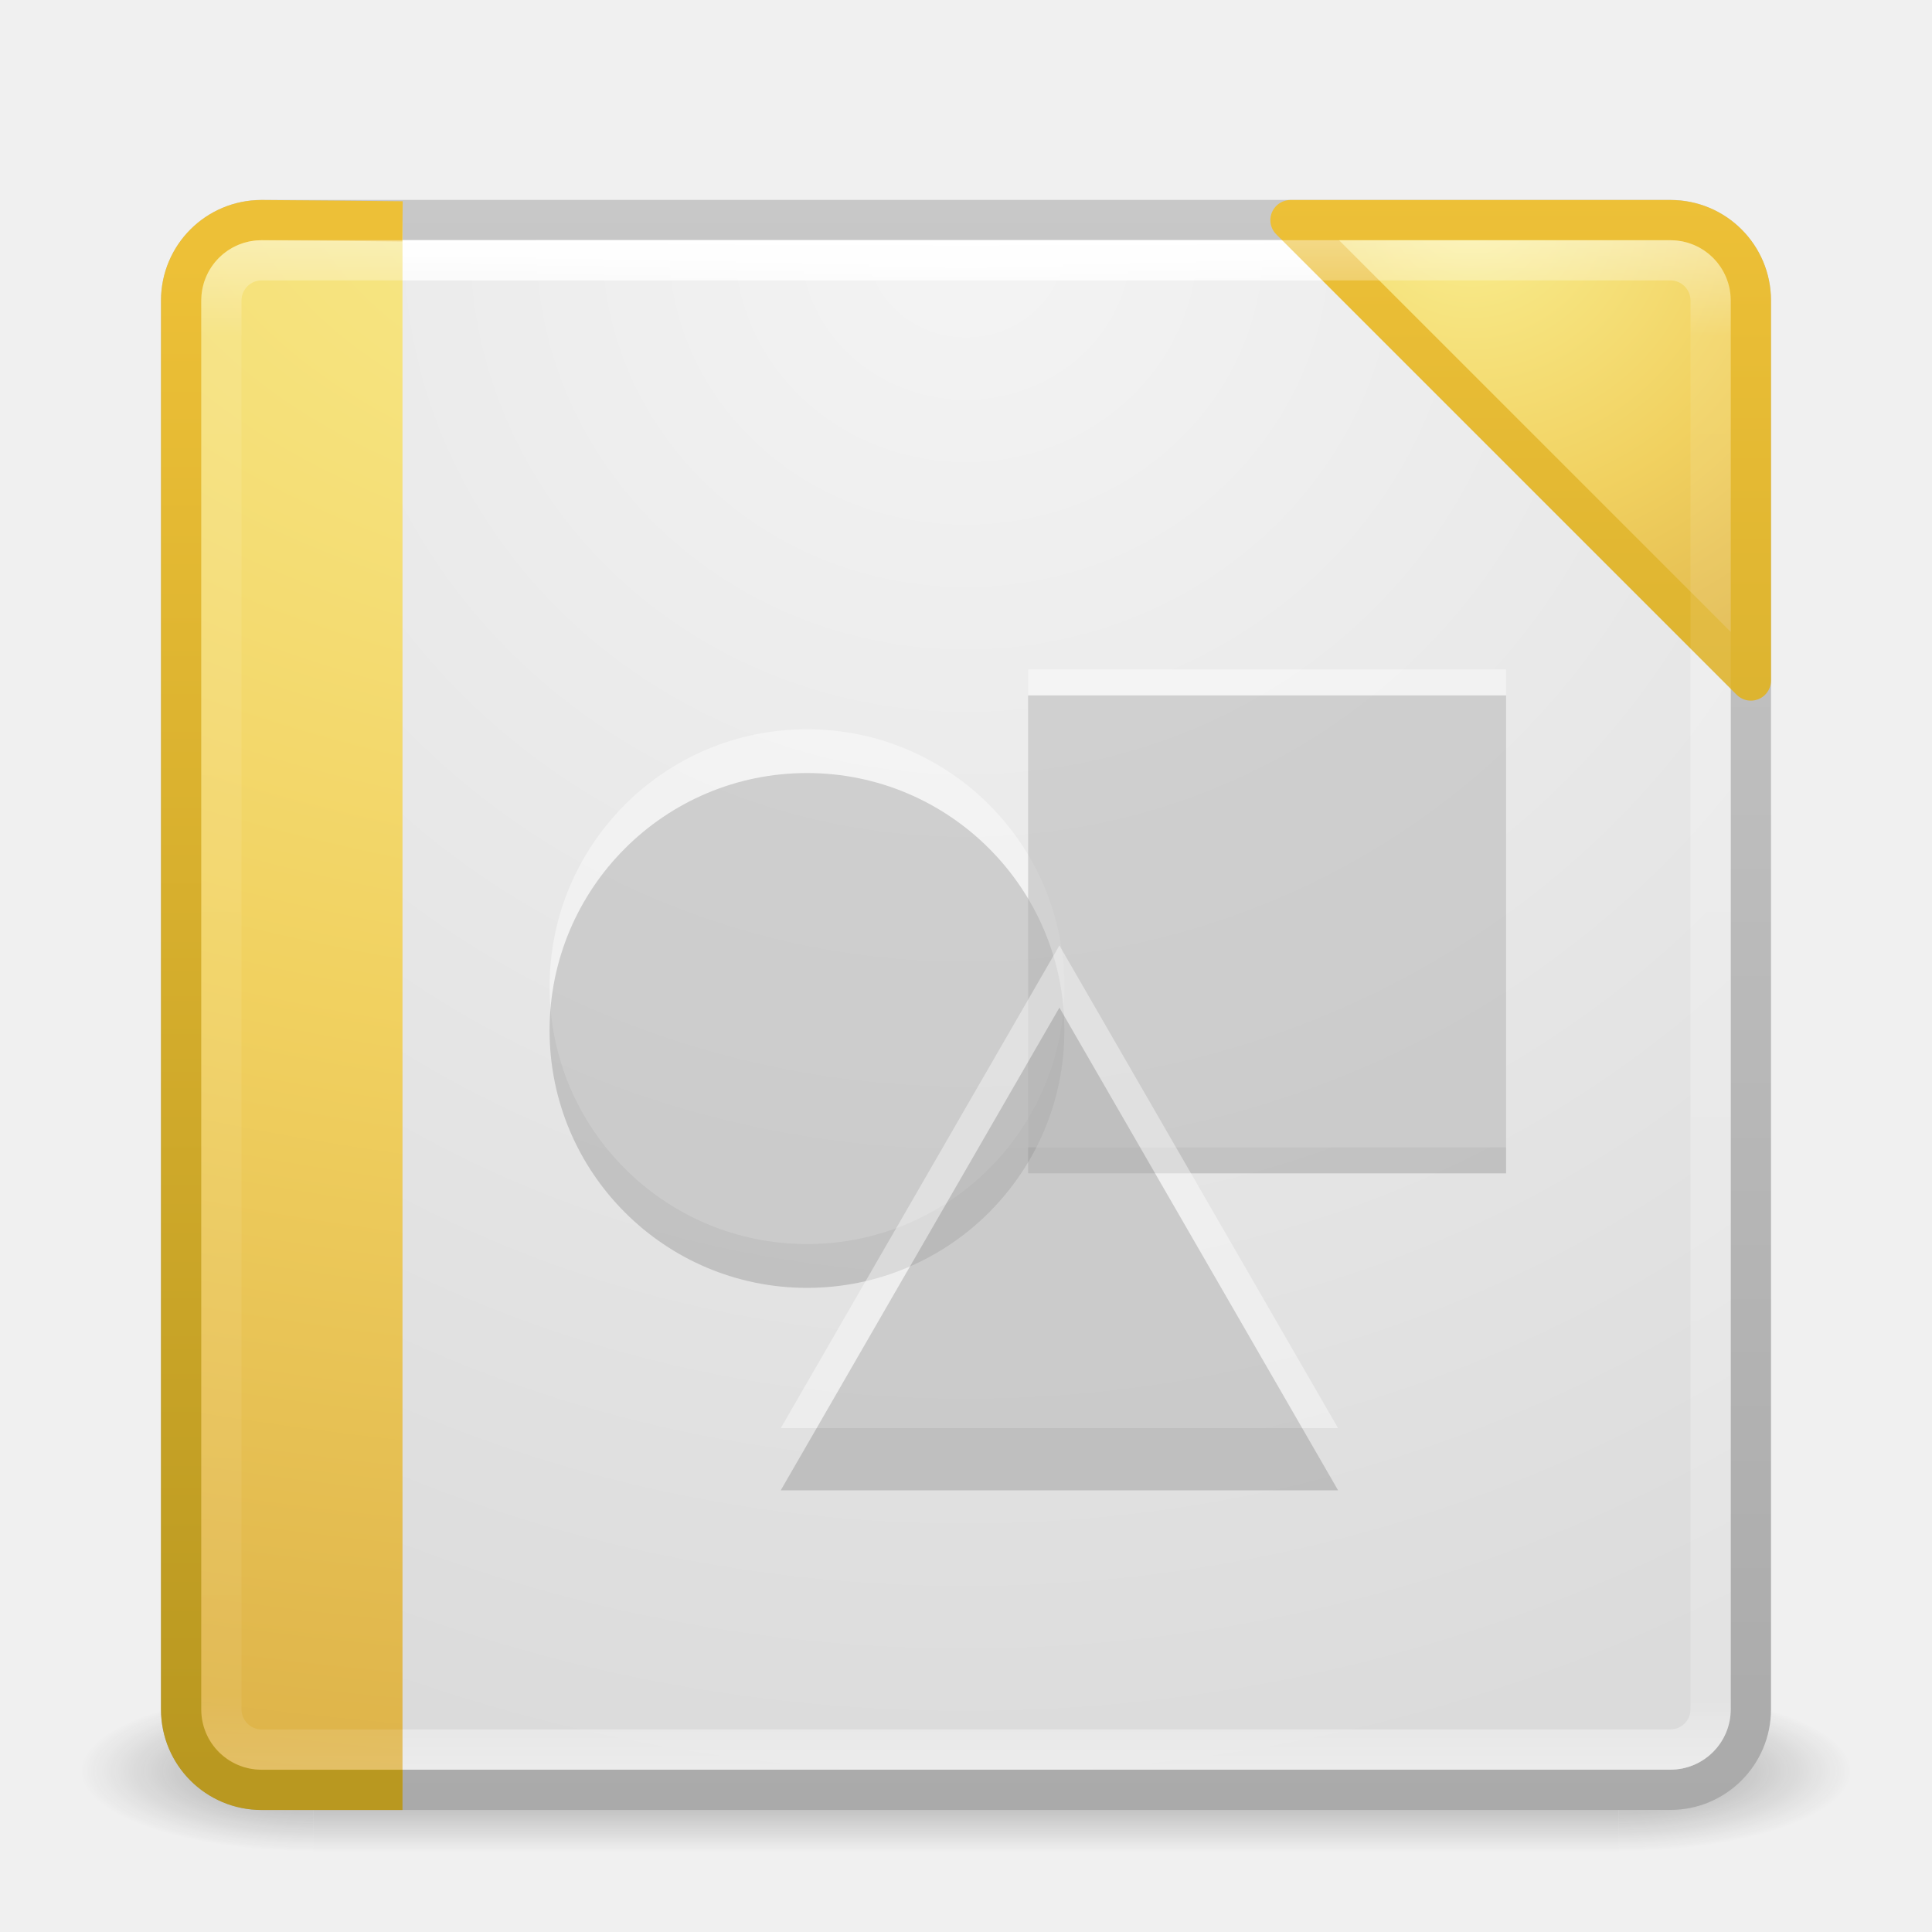
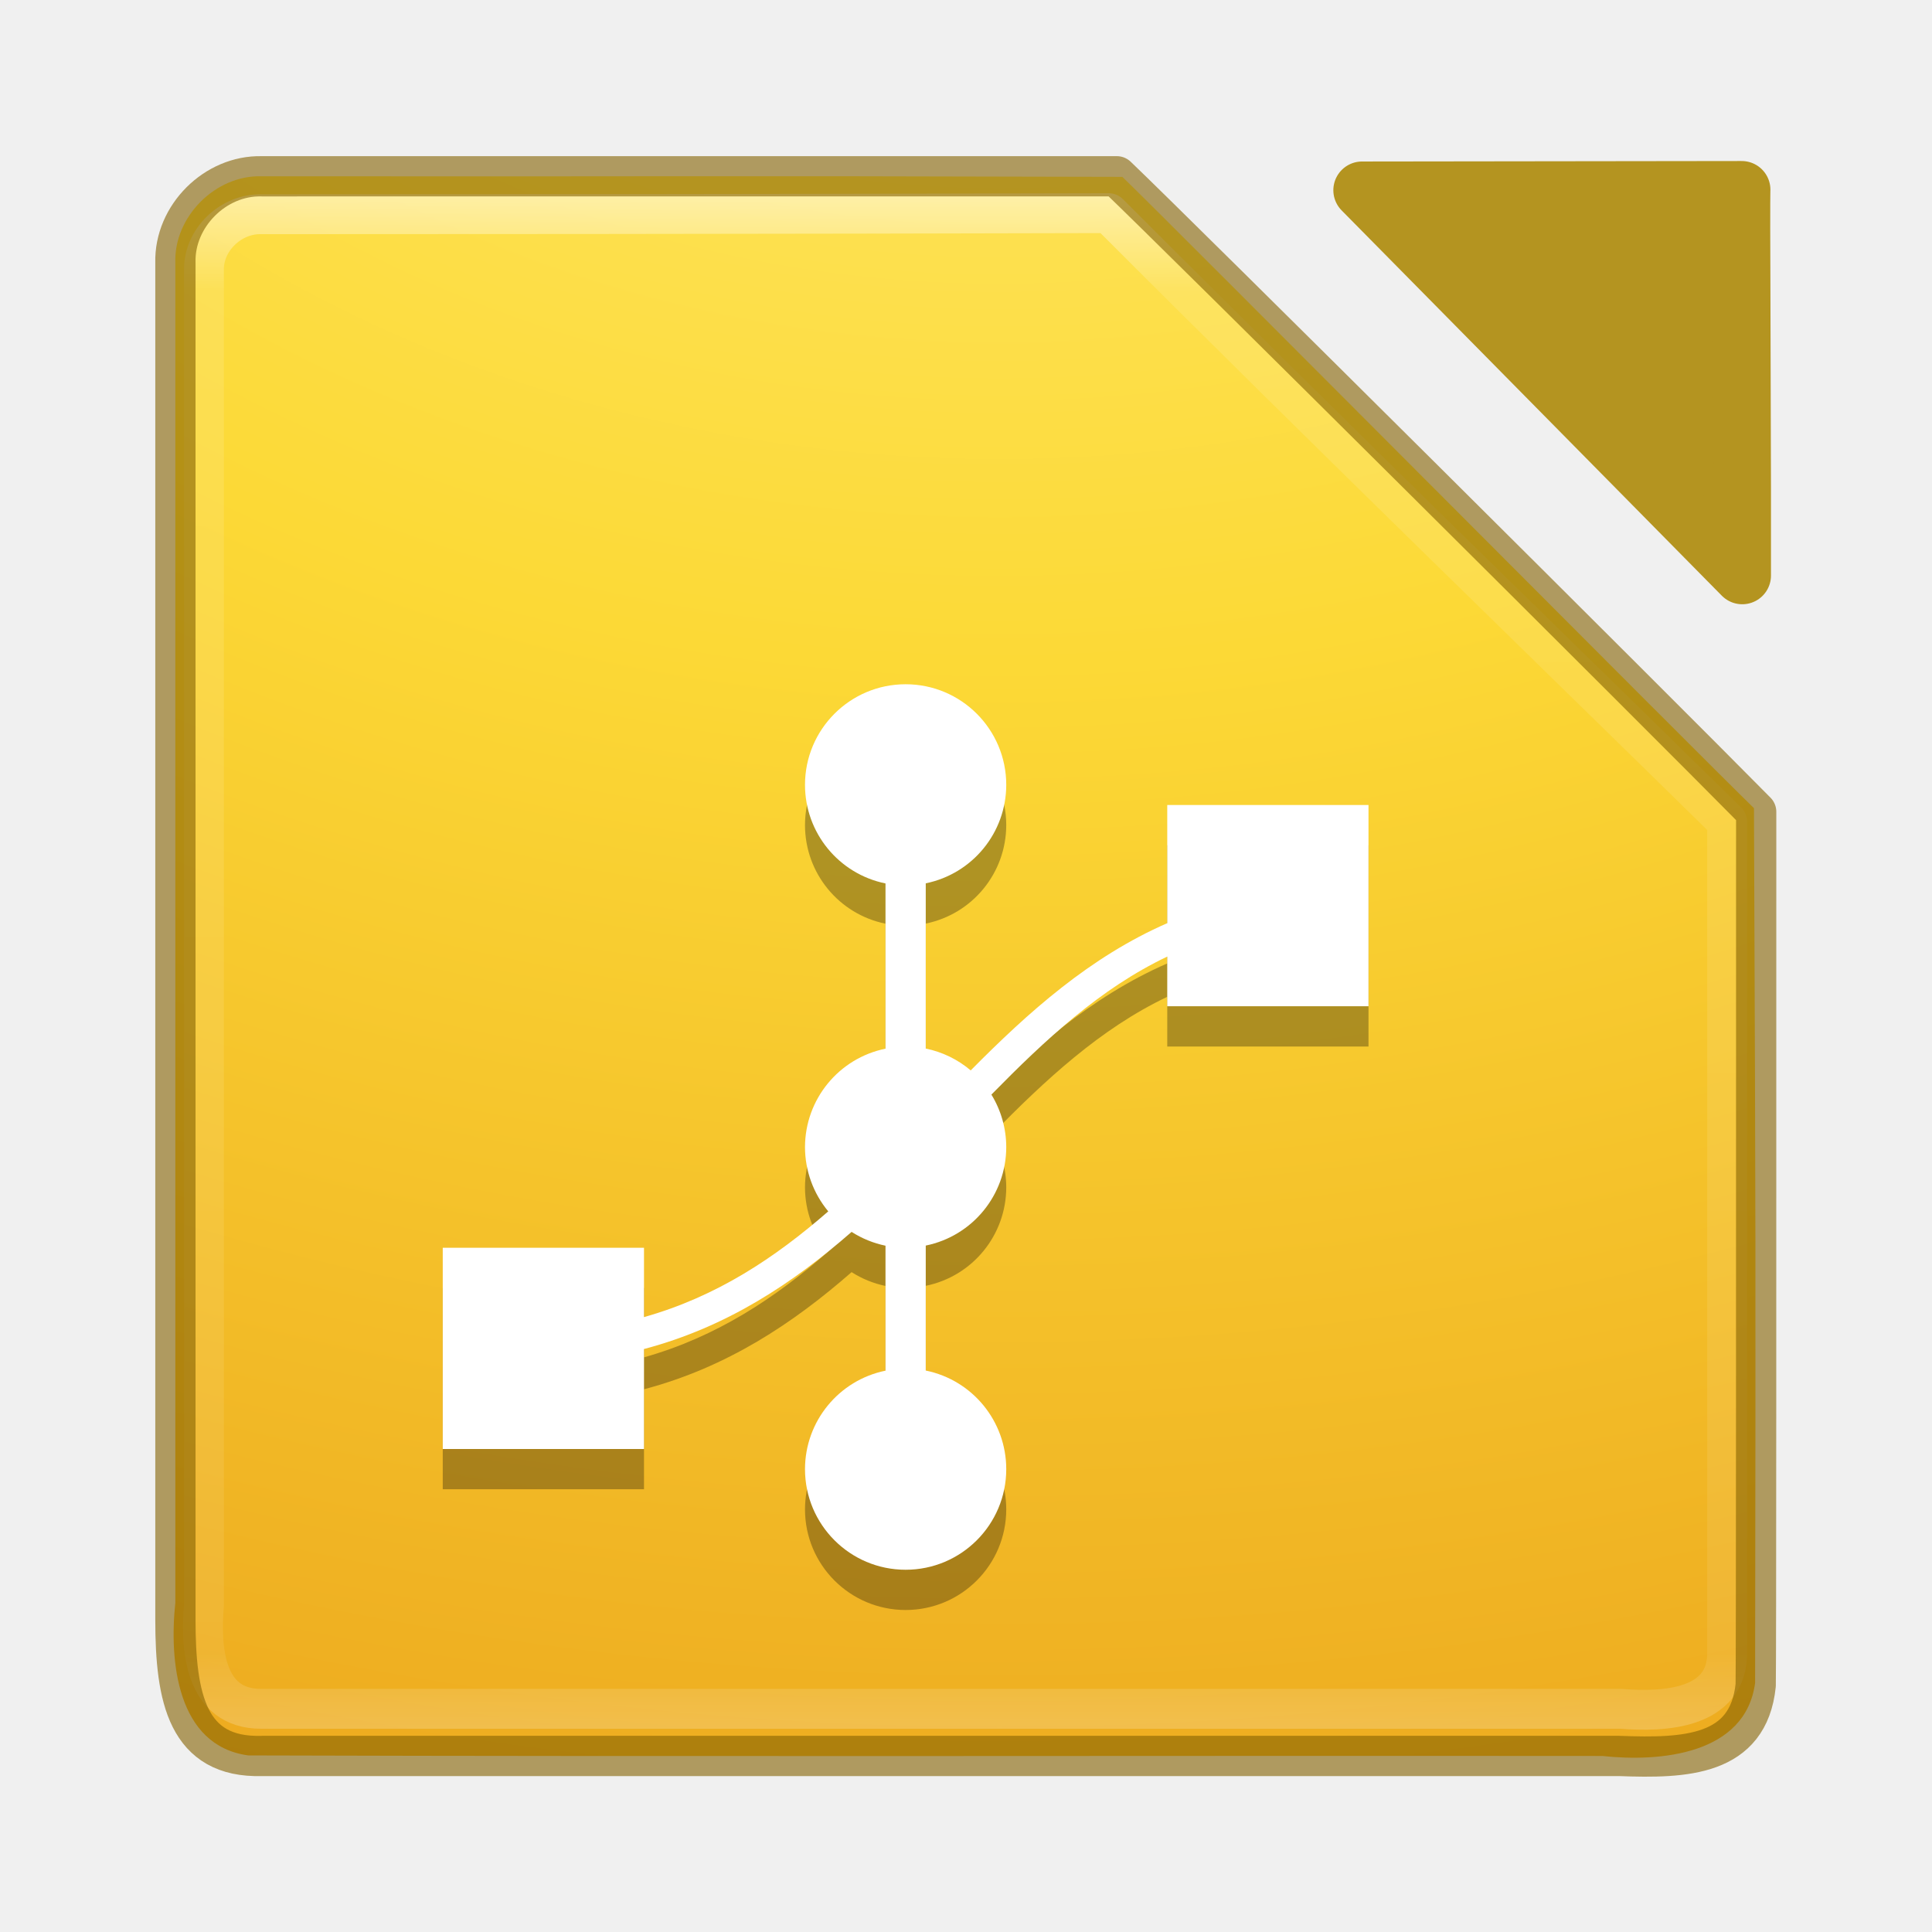
- <svg xmlns="http://www.w3.org/2000/svg" xmlns:xlink="http://www.w3.org/1999/xlink" width="48px" height="48px" id="svg4369" version="1.1">
-   <defs id="defs4371">
-     <linearGradient y2="43" x2="24" y1="5" x1="24" gradientTransform="translate(2.4e-6,0.9674485)" gradientUnits="userSpaceOnUse" id="linearGradient3497" xlink:href="#linearGradient3924-4" />
-     <linearGradient id="linearGradient3924-4">
-       <stop id="stop3926-8" style="stop-color:#ffffff;stop-opacity:1" offset="0" />
-       <stop id="stop3928-6" style="stop-color:#ffffff;stop-opacity:0.235" offset="0.063" />
-       <stop id="stop3930-4" style="stop-color:#ffffff;stop-opacity:0.157" offset="0.951" />
-       <stop id="stop3932-4" style="stop-color:#ffffff;stop-opacity:0.392" offset="1" />
+ <svg xmlns="http://www.w3.org/2000/svg" xmlns:xlink="http://www.w3.org/1999/xlink" version="1.1" width="48" height="48" id="svg4296">
+   <defs id="defs4298">
+     <linearGradient id="linearGradient3924-1">
+       <stop id="stop3926-3" style="stop-color:#ffffff;stop-opacity:1" offset="0" />
+       <stop id="stop3928-91" style="stop-color:#ffffff;stop-opacity:0.235" offset="0.063" />
+       <stop id="stop3930-6" style="stop-color:#ffffff;stop-opacity:0.157" offset="0.951" />
+       <stop id="stop3932-6" style="stop-color:#ffffff;stop-opacity:0.392" offset="1" />
    </linearGradient>
-     <radialGradient xlink:href="#linearGradient5344-867-2" id="radialGradient3351-4" gradientUnits="userSpaceOnUse" gradientTransform="matrix(-1.6167311e-7,4.352189,-8.092211,-1.30641e-7,102.5594,-28.43509)" cx="7.806" cy="9.957" fx="7.276" fy="9.957" r="12.672" />
-     <linearGradient id="linearGradient5344-867-2">
-       <stop offset="0" style="stop-color:#f9ee90;stop-opacity:1;" id="stop5559-5" />
-       <stop offset="0.397" style="stop-color:#f1d160;stop-opacity:1;" id="stop5561-3" />
-       <stop offset="1" style="stop-color:#ce9a36;stop-opacity:1;" id="stop5563-5" />
+     <radialGradient cx="4.993" cy="43.5" r="2.5" fx="4.993" fy="43.5" id="radialGradient3038-6" xlink:href="#linearGradient3688-166-749-4" gradientUnits="userSpaceOnUse" gradientTransform="matrix(2.003784,0,0,1.4,27.98813,-17.4)" />
+     <linearGradient id="linearGradient3688-166-749-4">
+       <stop id="stop2883-1" style="stop-color:#181818;stop-opacity:1" offset="0" />
+       <stop id="stop2885-5" style="stop-color:#181818;stop-opacity:0" offset="1" />
    </linearGradient>
-     <linearGradient xlink:href="#linearGradient4288" id="linearGradient3353-8" gradientUnits="userSpaceOnUse" gradientTransform="matrix(1,0,0,0.6592363,-2.00485,11.16688)" x1="10.72" y1="49.805" x2="10.72" y2="-7.172" />
-     <linearGradient id="linearGradient4288">
-       <stop id="stop4290" style="stop-color:#b99820;stop-opacity:1;" offset="0" />
-       <stop id="stop4292" style="stop-color:#edc037;stop-opacity:1;" offset="1" />
+     <radialGradient cx="4.993" cy="43.5" r="2.5" fx="4.993" fy="43.5" id="radialGradient3040-2" xlink:href="#linearGradient3688-464-309-9" gradientUnits="userSpaceOnUse" gradientTransform="matrix(2.003784,0,0,1.4,-20.01187,-104.4)" />
+     <linearGradient id="linearGradient3688-464-309-9">
+       <stop id="stop2889-2" style="stop-color:#181818;stop-opacity:1" offset="0" />
+       <stop id="stop2891-2" style="stop-color:#181818;stop-opacity:0" offset="1" />
    </linearGradient>
-     <linearGradient id="linearGradient3104-5-6">
-       <stop offset="0" style="stop-color:#aaaaaa;stop-opacity:1" id="stop3106-9-1" />
-       <stop offset="1" style="stop-color:#c8c8c8;stop-opacity:1" id="stop3108-9" />
+     <linearGradient id="linearGradient3702-501-757-0">
+       <stop id="stop2895-2" style="stop-color:#181818;stop-opacity:0" offset="0" />
+       <stop id="stop2897-9" style="stop-color:#181818;stop-opacity:1" offset="0.5" />
+       <stop id="stop2899-8" style="stop-color:#181818;stop-opacity:0" offset="1" />
    </linearGradient>
-     <linearGradient x1="24" y1="5" x2="24" y2="43" id="linearGradient3084" xlink:href="#linearGradient3924" gradientUnits="userSpaceOnUse" gradientTransform="translate(2.4e-6,0.9674487)" />
-     <linearGradient id="linearGradient3924">
-       <stop id="stop3926" style="stop-color:#ffffff;stop-opacity:1" offset="0" />
-       <stop id="stop3928" style="stop-color:#ffffff;stop-opacity:0.235" offset="0.063" />
-       <stop id="stop3930" style="stop-color:#ffffff;stop-opacity:0.157" offset="0.951" />
-       <stop id="stop3932" style="stop-color:#ffffff;stop-opacity:0.392" offset="1" />
+     <radialGradient xlink:href="#linearGradient2867-449-88-871-390-598-476-591-434-148-57-177-8-3-3" id="radialGradient3046" gradientUnits="userSpaceOnUse" gradientTransform="matrix(0,9.198063,-11.29676,0,137.3083,-79.53505)" cx="7.118" cy="9.957" fx="7.118" fy="9.957" r="12.672" />
+     <linearGradient xlink:href="#linearGradient3924-1" id="linearGradient3491" gradientUnits="userSpaceOnUse" gradientTransform="matrix(1.022835,0,0,1.003577,-0.5594635,-0.1968565)" x1="24" y1="5" x2="24" y2="43" />
+     <mask id="mask32">
+       <g id="g2190" style="filter:url(#alpha)">
+         <use xlink:href="#surface65" id="use2192" x="0" y="0" width="166.399" height="204.8" />
+       </g>
+     </mask>
+     <filter id="alpha" filterUnits="objectBoundingBox" x="0" y="0" width="1" height="1">
+       <feColorMatrix type="matrix" in="SourceGraphic" values="0 0 0 0 1 0 0 0 0 1 0 0 0 0 1 0 0 0 1 0" id="feColorMatrix339" />
+     </filter>
+     <mask id="mask39">
+       <g id="g4274" style="filter:url(#alpha)">
+         <use xlink:href="#surface80" id="use4276" x="0" y="0" width="166.399" height="204.8" />
+       </g>
+     </mask>
+     <mask id="mask40">
+       <g id="g4312" style="filter:url(#alpha)">
+         <use xlink:href="#surface83" id="use4314" x="0" y="0" width="166.399" height="204.8" />
+       </g>
+     </mask>
+     <mask id="mask41">
+       <g id="g4350" style="filter:url(#alpha)">
+         <use xlink:href="#surface86" id="use4352" x="0" y="0" width="166.399" height="204.8" />
+       </g>
+     </mask>
+     <mask id="mask45">
+       <g id="g4862" style="filter:url(#alpha)">
+         <use xlink:href="#surface94" id="use4864" x="0" y="0" width="166.399" height="204.8" />
+       </g>
+     </mask>
+     <mask id="mask46">
+       <g id="g4900" style="filter:url(#alpha)">
+         <use xlink:href="#surface97" id="use4902" x="0" y="0" width="166.399" height="204.8" />
+       </g>
+     </mask>
+     <mask id="mask48">
+       <g id="g5322" style="filter:url(#alpha)">
+         <use xlink:href="#surface101" id="use5324" x="0" y="0" width="166.399" height="204.8" />
+       </g>
+     </mask>
+     <mask id="mask49">
+       <g id="g5360" style="filter:url(#alpha)">
+         <use xlink:href="#surface104" id="use5362" x="0" y="0" width="166.399" height="204.8" />
+       </g>
+     </mask>
+     <mask id="mask51">
+       <g id="g5782" style="filter:url(#alpha)">
+         <use xlink:href="#surface108" id="use5784" x="0" y="0" width="166.399" height="204.8" />
+       </g>
+     </mask>
+     <linearGradient id="linearGradient2867-449-88-871-390-598-476-591-434-148-57-177-8-3-3">
+       <stop id="stop3750-1-0-7-1" style="stop-color:#ffee7d;stop-opacity:1;" offset="0" />
+       <stop id="stop3752-3-7-4-7" style="stop-color:#fcd936;stop-opacity:1;" offset="0.262" />
+       <stop id="stop3754-1-8-5" style="stop-color:#e2880e;stop-opacity:1;" offset="0.705" />
+       <stop id="stop3756-1-6-2-5" style="stop-color:#ac871f;stop-opacity:1;" offset="1" />
    </linearGradient>
-     <radialGradient cx="7.496" cy="8.45" r="20" fx="7.496" fy="8.45" id="radialGradient3093" xlink:href="#linearGradient3600" gradientUnits="userSpaceOnUse" gradientTransform="matrix(0,1.93928,-2.051527,-5.2784231e-8,41.33504,-8.486255)" />
-     <linearGradient id="linearGradient3600">
-       <stop id="stop3602" style="stop-color:#f4f4f4;stop-opacity:1" offset="0" />
-       <stop id="stop3604" style="stop-color:#dbdbdb;stop-opacity:1" offset="1" />
-     </linearGradient>
-     <linearGradient x1="24" y1="44" x2="24" y2="3.899" id="linearGradient3095" xlink:href="#linearGradient3104" gradientUnits="userSpaceOnUse" gradientTransform="translate(-6e-7,0.9674387)" />
-     <linearGradient id="linearGradient3104">
-       <stop id="stop3106" style="stop-color:#aaaaaa;stop-opacity:1" offset="0" />
-       <stop id="stop3108" style="stop-color:#c8c8c8;stop-opacity:1" offset="1" />
-     </linearGradient>
-     <linearGradient x1="20" y1="43" x2="20" y2="3" id="linearGradient3098" xlink:href="#linearGradient3104-5" gradientUnits="userSpaceOnUse" />
-     <linearGradient id="linearGradient3104-5">
-       <stop id="stop3106-9" style="stop-color:#aaaaaa;stop-opacity:1" offset="0" />
-       <stop id="stop3108-8" style="stop-color:#c8c8c8;stop-opacity:1" offset="1" />
-     </linearGradient>
-     <radialGradient cx="4.993" cy="43.5" r="2.5" fx="4.993" fy="43.5" id="radialGradient2873-966-168" xlink:href="#linearGradient3688-166-749" gradientUnits="userSpaceOnUse" gradientTransform="matrix(2.003784,0,0,1.4,27.98813,-17.4)" />
-     <linearGradient id="linearGradient3688-166-749">
-       <stop id="stop2883" style="stop-color:#181818;stop-opacity:1" offset="0" />
-       <stop id="stop2885" style="stop-color:#181818;stop-opacity:0" offset="1" />
-     </linearGradient>
-     <radialGradient cx="4.993" cy="43.5" r="2.5" fx="4.993" fy="43.5" id="radialGradient2875-742-326" xlink:href="#linearGradient3688-464-309" gradientUnits="userSpaceOnUse" gradientTransform="matrix(2.003784,0,0,1.4,-20.01187,-104.4)" />
-     <linearGradient id="linearGradient3688-464-309">
-       <stop id="stop2889" style="stop-color:#181818;stop-opacity:1" offset="0" />
-       <stop id="stop2891" style="stop-color:#181818;stop-opacity:0" offset="1" />
-     </linearGradient>
-     <linearGradient x1="25.058" y1="47.028" x2="25.058" y2="39.999" id="linearGradient2877-634-617" xlink:href="#linearGradient3702-501-757" gradientUnits="userSpaceOnUse" />
-     <linearGradient id="linearGradient3702-501-757">
-       <stop id="stop2895" style="stop-color:#181818;stop-opacity:0" offset="0" />
-       <stop id="stop2897" style="stop-color:#181818;stop-opacity:1" offset="0.5" />
-       <stop id="stop2899" style="stop-color:#181818;stop-opacity:0" offset="1" />
-     </linearGradient>
-     <linearGradient xlink:href="#linearGradient4288" id="linearGradient3898" gradientUnits="userSpaceOnUse" gradientTransform="translate(-6e-7,0.9674387)" x1="24" y1="44" x2="24" y2="3.899" />
-     <radialGradient xlink:href="#linearGradient5344-867-2" id="radialGradient3900" gradientUnits="userSpaceOnUse" gradientTransform="matrix(0,0.9497006,-0.9820278,0,38.84116,-1.519708)" cx="7.04" cy="2.332" fx="7.04" fy="2.332" r="20" />
-     <radialGradient xlink:href="#linearGradient5344-867-2" id="radialGradient3056" gradientUnits="userSpaceOnUse" gradientTransform="matrix(0,0.9497006,-0.9820278,0,38.84116,-1.519708)" cx="7.04" cy="2.332" fx="7.04" fy="2.332" r="20" />
-     <linearGradient xlink:href="#linearGradient4288" id="linearGradient3058" gradientUnits="userSpaceOnUse" gradientTransform="translate(-6e-7,0.9674387)" x1="24" y1="44" x2="24" y2="3.899" />
-     <linearGradient xlink:href="#linearGradient3924-4" id="linearGradient3071" gradientUnits="userSpaceOnUse" gradientTransform="translate(2.4e-6,0.9674485)" x1="24" y1="5" x2="24" y2="43" />
-     <radialGradient xlink:href="#linearGradient5344-867-2" id="radialGradient3074" gradientUnits="userSpaceOnUse" gradientTransform="matrix(-1.6167311e-7,4.352189,-8.092211,-1.30641e-7,102.5594,-28.43509)" cx="7.806" cy="9.957" fx="7.276" fy="9.957" r="12.672" />
-     <linearGradient xlink:href="#linearGradient4288" id="linearGradient3076" gradientUnits="userSpaceOnUse" gradientTransform="matrix(1,0,0,0.6592363,-2.00485,11.16688)" x1="10.72" y1="49.805" x2="10.72" y2="-7.172" />
-     <linearGradient xlink:href="#linearGradient3924" id="linearGradient3079" gradientUnits="userSpaceOnUse" gradientTransform="translate(2.4e-6,0.9674487)" x1="24" y1="5" x2="24" y2="43" />
-     <radialGradient xlink:href="#linearGradient3600" id="radialGradient3082" gradientUnits="userSpaceOnUse" gradientTransform="matrix(0,1.93928,-2.051527,-5.2784231e-8,41.33504,-8.486255)" cx="7.496" cy="8.45" fx="7.496" fy="8.45" r="20" />
-     <linearGradient xlink:href="#linearGradient3104" id="linearGradient3085" gradientUnits="userSpaceOnUse" gradientTransform="translate(-6e-7,0.9674387)" x1="24" y1="44" x2="24" y2="3.899" />
-     <linearGradient xlink:href="#linearGradient3104-5" id="linearGradient3088" gradientUnits="userSpaceOnUse" x1="20" y1="43" x2="20" y2="3" />
-     <radialGradient xlink:href="#linearGradient3688-166-749" id="radialGradient3126" gradientUnits="userSpaceOnUse" gradientTransform="matrix(2.003784,0,0,1.4,27.98813,-17.4)" cx="4.993" cy="43.5" fx="4.993" fy="43.5" r="2.5" />
-     <radialGradient xlink:href="#linearGradient3688-464-309" id="radialGradient3128" gradientUnits="userSpaceOnUse" gradientTransform="matrix(2.003784,0,0,1.4,-20.01187,-104.4)" cx="4.993" cy="43.5" fx="4.993" fy="43.5" r="2.5" />
-     <linearGradient xlink:href="#linearGradient3702-501-757" id="linearGradient3130" gradientUnits="userSpaceOnUse" x1="25.058" y1="47.028" x2="25.058" y2="39.999" />
-     <linearGradient xlink:href="#linearGradient3104-5" id="linearGradient3132" gradientUnits="userSpaceOnUse" x1="20" y1="43" x2="20" y2="3" />
-     <radialGradient xlink:href="#linearGradient3600" id="radialGradient3134" gradientUnits="userSpaceOnUse" gradientTransform="matrix(0,1.93928,-2.051527,-5.2784231e-8,41.33504,-8.486255)" cx="7.496" cy="8.45" fx="7.496" fy="8.45" r="20" />
-     <linearGradient xlink:href="#linearGradient3104" id="linearGradient3136" gradientUnits="userSpaceOnUse" gradientTransform="translate(-6e-7,0.9674387)" x1="24" y1="44" x2="24" y2="3.899" />
-     <linearGradient xlink:href="#linearGradient3924" id="linearGradient3138" gradientUnits="userSpaceOnUse" gradientTransform="translate(2.4e-6,0.9674487)" x1="24" y1="5" x2="24" y2="43" />
-     <radialGradient xlink:href="#linearGradient5344-867-2" id="radialGradient3140" gradientUnits="userSpaceOnUse" gradientTransform="matrix(-1.6167311e-7,4.352189,-8.092211,-1.30641e-7,102.5594,-28.43509)" cx="7.806" cy="9.957" fx="7.276" fy="9.957" r="12.672" />
-     <linearGradient xlink:href="#linearGradient4288" id="linearGradient3142" gradientUnits="userSpaceOnUse" gradientTransform="matrix(1,0,0,0.6592363,-2.00485,11.16688)" x1="10.72" y1="49.805" x2="10.72" y2="-7.172" />
-     <linearGradient xlink:href="#linearGradient3924-4" id="linearGradient3144" gradientUnits="userSpaceOnUse" gradientTransform="translate(2.4e-6,0.9674485)" x1="24" y1="5" x2="24" y2="43" />
-     <radialGradient xlink:href="#linearGradient5344-867-2" id="radialGradient3146" gradientUnits="userSpaceOnUse" gradientTransform="matrix(0,0.9497006,-0.9820278,0,38.84116,-1.519708)" cx="7.04" cy="2.332" fx="7.04" fy="2.332" r="20" />
-     <linearGradient xlink:href="#linearGradient4288" id="linearGradient3148" gradientUnits="userSpaceOnUse" gradientTransform="translate(-6e-7,0.9674387)" x1="24" y1="44" x2="24" y2="3.899" />
-     <radialGradient xlink:href="#linearGradient5344-867-2" id="radialGradient3151" gradientUnits="userSpaceOnUse" gradientTransform="matrix(0,0.9497006,-0.9820278,0,38.84116,-1.519708)" cx="7.04" cy="2.332" fx="7.04" fy="2.332" r="20" />
-     <linearGradient xlink:href="#linearGradient4288" id="linearGradient3153" gradientUnits="userSpaceOnUse" gradientTransform="translate(-6e-7,0.9674387)" x1="24" y1="44" x2="24" y2="3.899" />
-     <linearGradient xlink:href="#linearGradient3924-4" id="linearGradient3165" gradientUnits="userSpaceOnUse" gradientTransform="translate(2.4e-6,0.9674485)" x1="24" y1="5" x2="24" y2="43" />
-     <radialGradient xlink:href="#linearGradient5344-867-2" id="radialGradient3168" gradientUnits="userSpaceOnUse" gradientTransform="matrix(-1.6167311e-7,4.352189,-8.092211,-1.30641e-7,102.5594,-28.43509)" cx="7.806" cy="9.957" fx="7.276" fy="9.957" r="12.672" />
-     <linearGradient xlink:href="#linearGradient4288" id="linearGradient3170" gradientUnits="userSpaceOnUse" gradientTransform="matrix(1,0,0,0.6592363,-2.00485,11.16688)" x1="10.72" y1="49.805" x2="10.72" y2="-7.172" />
-     <linearGradient xlink:href="#linearGradient3924" id="linearGradient3173" gradientUnits="userSpaceOnUse" gradientTransform="translate(2.4e-6,0.9674487)" x1="24" y1="5" x2="24" y2="43" />
-     <radialGradient xlink:href="#linearGradient3600" id="radialGradient3176" gradientUnits="userSpaceOnUse" gradientTransform="matrix(0,1.93928,-2.051527,-5.2784231e-8,41.33504,-8.486255)" cx="7.496" cy="8.45" fx="7.496" fy="8.45" r="20" />
-     <linearGradient xlink:href="#linearGradient3104" id="linearGradient3178" gradientUnits="userSpaceOnUse" gradientTransform="translate(-6e-7,0.9674387)" x1="24" y1="44" x2="24" y2="3.899" />
-     <linearGradient xlink:href="#linearGradient3104-5" id="linearGradient3181" gradientUnits="userSpaceOnUse" x1="20" y1="43" x2="20" y2="3" />
  </defs>
-   <g id="layer1">
-     <g id="g3199">
-       <g style="display:inline" id="g2036" transform="matrix(1.1,0,0,0.4444449,-2.400002,25.11107)">
-         <g style="opacity:0.4" id="g3712" transform="matrix(1.052632,0,0,1.285713,-1.263158,-13.42854)">
-           <rect style="fill:url(#radialGradient3126);fill-opacity:1;stroke:none" id="rect2801" y="40" x="38" height="7" width="5" />
-           <rect style="fill:url(#radialGradient3128);fill-opacity:1;stroke:none" id="rect3696" transform="scale(-1,-1)" y="-47" x="-10" height="7" width="5" />
-           <rect style="fill:url(#linearGradient3130);fill-opacity:1;stroke:none" id="rect3700" y="40" x="10" height="7" width="28" />
-         </g>
-       </g>
-       <path style="opacity:0.05;color:#000000;fill:url(#linearGradient3181);fill-opacity:1;fill-rule:nonzero;stroke:none;stroke-width:1;marker:none;visibility:visible;display:inline;overflow:visible;enable-background:accumulate" id="path4564-0" d="m 22.969,8.187 a 2.936,2.936 0 0 0 -1.406,0.406 L 10.531,14.969 A 2.936,2.936 0 0 0 9.125,17 2.936,2.936 0 0 0 9.094,17 2.936,2.936 0 0 0 8.125,19.188 L 8.062,31.906 a 2.936,2.936 0 0 0 1,2.188 2.936,2.936 0 0 0 0,0.031 2.936,2.936 0 0 0 1.438,2.094 l 11,6.312 a 2.936,2.936 0 0 0 2.406,0.219 2.936,2.936 0 0 0 0.031,0 2.936,2.936 0 0 0 2.5,-0.188 l 11,-6.344 a 2.936,2.936 0 0 0 1.406,-2 2.936,2.936 0 0 0 1.094,-2.25 l 0,-12.719 a 2.936,2.936 0 0 0 -1,-2.188 A 2.936,2.936 0 0 0 37.5,14.969 L 26.469,8.625 a 2.936,2.936 0 0 0 -2.406,-0.25 2.936,2.936 0 0 0 -1.094,-0.188 z" />
-       <rect style="color:#000000;fill:url(#radialGradient3176);fill-opacity:1;fill-rule:nonzero;stroke:url(#linearGradient3178);stroke-width:1;stroke-linecap:round;stroke-linejoin:round;stroke-miterlimit:4;stroke-opacity:1;stroke-dasharray:none;stroke-dashoffset:0;marker:none;visibility:visible;display:inline;overflow:visible;enable-background:accumulate" id="rect5505-21" y="5.467" x="4.5" ry="2" rx="2" height="39" width="39" />
-       <rect style="fill:none;stroke:url(#linearGradient3173);stroke-width:1;stroke-linecap:round;stroke-linejoin:round;stroke-miterlimit:4;stroke-opacity:1;stroke-dasharray:none;stroke-dashoffset:0" id="rect6741-2" y="6.467" x="5.5" ry="1" rx="1" height="37" width="37" />
-       <path id="rect5505-21-0" d="m 10,5.5 c 0,0 -3.1,-0.031 -3.5,-0.031 -1.108,0 -2,0.892 -2,2 l 0,35 c 0,1.108 0.892,2 2,2 l 3.5,0" style="color:#000000;fill:url(#radialGradient3168);fill-opacity:1;fill-rule:nonzero;stroke:url(#linearGradient3170);stroke-width:1;stroke-linecap:butt;stroke-linejoin:round;stroke-miterlimit:4;stroke-opacity:1;stroke-dasharray:none;stroke-dashoffset:0;marker:none;visibility:visible;display:inline;overflow:visible;enable-background:accumulate" />
-       <g id="g3188">
-         <g id="g3069" transform="matrix(0.9525495,0,0,0.9525495,-10.0243,0.3609456)">
-           <path transform="translate(7.857143,5.64101)" style="opacity:0.4;fill:#ffffff;fill-opacity:1;stroke:none" id="path3051" d="m 30.429,19.714 c 0,3.708 -3.006,6.714 -6.714,6.714 -3.708,0 -6.714,-3.006 -6.714,-6.714 0,-3.708 3.006,-6.714 6.714,-6.714 3.708,0 6.714,3.006 6.714,6.714 z" />
-           <path transform="translate(7.857143,6.783867)" d="m 30.429,19.714 c 0,3.708 -3.006,6.714 -6.714,6.714 -3.708,0 -6.714,-3.006 -6.714,-6.714 0,-3.708 3.006,-6.714 6.714,-6.714 3.708,0 6.714,3.006 6.714,6.714 z" id="path3049" style="opacity:0.15;fill:#000000;fill-opacity:1;stroke:none" />
-         </g>
-         <g id="g3065" transform="matrix(0.9035027,0,0,0.9035027,9.732043,3.982738)">
-           <rect ry="0" rx="0" y="14" x="17.5" height="13.143" width="13.143" id="rect3053" style="opacity:0.4;fill:#ffffff;fill-opacity:1;stroke:none" />
-           <rect style="opacity:0.15;fill:#000000;fill-opacity:1;stroke:none" id="rect3055" width="13.143" height="13.143" x="17.5" y="14.714" rx="0" ry="0" />
-         </g>
-         <g id="g3061" transform="matrix(0.9828942,0,0,0.9828942,7.786505,7.052968)">
-           <path style="opacity:0.4;fill:#ffffff;fill-opacity:1;stroke:none" id="path3059" d="m 25.901,28.924 -7.044,-1e-6 -7.044,1e-6 3.522,-6.101 3.522,-6.101 3.522,6.101 z" />
-           <path transform="translate(0,1.571429)" d="m 25.901,28.924 -7.044,-1e-6 -7.044,1e-6 3.522,-6.101 3.522,-6.101 3.522,6.101 z" id="path3057" style="opacity:0.15;fill:#000000;fill-opacity:1;stroke:none" />
-         </g>
-       </g>
-       <path id="rect3872" d="m 32.062,5.469 11.438,11.438 0,-9.438 c 0,-1.108 -0.892,-2 -2,-2 l -9.438,0 z" style="color:#000000;fill:url(#radialGradient3151);fill-opacity:1;fill-rule:nonzero;stroke:url(#linearGradient3153);stroke-width:1;stroke-linecap:round;stroke-linejoin:round;stroke-miterlimit:4;stroke-opacity:1;stroke-dasharray:none;stroke-dashoffset:0;marker:none;visibility:visible;display:inline;overflow:visible;enable-background:accumulate" />
-       <rect style="opacity:0.4;fill:none;stroke:url(#linearGradient3165);stroke-width:1;stroke-linecap:round;stroke-linejoin:round;stroke-miterlimit:4;stroke-opacity:1;stroke-dasharray:none;stroke-dashoffset:0" id="rect6741-2-5" y="6.467" x="5.5" ry="1" rx="1" height="37" width="37" />
-     </g>
-   </g>
+   <use transform="matrix(0.2835962,0,0,0.2835963,-104.7445,-3.32954)" xlink:href="#surface66" mask="url(#mask32)" id="use5918" x="0" y="0" width="166.399" height="204.8" />
+   <use transform="matrix(0.2835962,0,0,0.2835963,-104.7445,-3.32954)" xlink:href="#surface81" mask="url(#mask39)" id="use5938" x="0" y="0" width="166.399" height="204.8" />
+   <use transform="matrix(0.2835962,0,0,0.2835963,-104.7445,-3.32954)" xlink:href="#surface84" mask="url(#mask40)" id="use5940" x="0" y="0" width="166.399" height="204.8" />
+   <use transform="matrix(0.2835962,0,0,0.2835963,-104.7445,-3.32954)" xlink:href="#surface87" mask="url(#mask41)" id="use5942" x="0" y="0" width="166.399" height="204.8" />
+   <use transform="matrix(0.2835962,0,0,0.2835963,-104.7445,-3.32954)" xlink:href="#surface95" mask="url(#mask45)" id="use5946" x="0" y="0" width="166.399" height="204.8" />
+   <use transform="matrix(0.2835962,0,0,0.2835963,-104.7445,-3.32954)" xlink:href="#surface98" mask="url(#mask46)" id="use5948" x="0" y="0" width="166.399" height="204.8" />
+   <use transform="matrix(0.2835962,0,0,0.2835963,-104.7445,-3.32954)" xlink:href="#surface102" mask="url(#mask48)" id="use5950" x="0" y="0" width="166.399" height="204.8" />
+   <use transform="matrix(0.2835962,0,0,0.2835963,-104.7445,-3.32954)" xlink:href="#surface105" mask="url(#mask49)" id="use5952" x="0" y="0" width="166.399" height="204.8" />
+   <use transform="matrix(0.2835962,0,0,0.2835963,-104.7445,-3.32954)" xlink:href="#surface109" mask="url(#mask51)" id="use5954" x="0" y="0" width="166.399" height="204.8" />
+   <g transform="matrix(0.3863364,0,0,0.2727081,-4.977089,7.7734)" id="g3174-4" style="fill:#352700;fill-opacity:1;stroke:#352700;stroke-width:1.001;stroke-miterlimit:4;stroke-dasharray:none;stroke-opacity:1" />
+   <path id="path4572-6" d="M 33.84,4.726 40.659,11.636 l 2.627,2.663 0,-2.127 -0.015,-5.348 c -0.009,-1.921 0.001,-2.11 0.001,-2.11 z" style="color:#000000;display:inline;overflow:visible;visibility:visible;fill:#b49420;fill-opacity:1;stroke:#b49420;stroke-width:1.427;stroke-linecap:round;stroke-linejoin:round;stroke-miterlimit:4;stroke-dasharray:none;stroke-dashoffset:0;stroke-opacity:1;marker:none;enable-background:accumulate" />
+   <path style="color:#000000;display:inline;overflow:visible;visibility:visible;opacity:1;fill:url(#radialGradient3046);fill-opacity:1;fill-rule:nonzero;stroke:none;stroke-width:1;stroke-miterlimit:4;stroke-dasharray:none;marker:none;enable-background:accumulate" d="m 6.499,4.38 c 11.769,0.01 9.618,-0.019 21.386,0.014 1.1,1.056 14.387,14.42 15.692,15.685 0.043,11.192 0.044,10.509 0.028,21.736 -0.241,1.78 -2.364,1.967 -3.794,1.812 -11.214,-0.01 -22.428,0.019 -33.642,-0.014 -1.78,-0.24 -1.967,-2.363 -1.813,-3.792 0,-11.1 0,-22.2 0,-33.3 C 4.322,5.38 5.358,4.344 6.499,4.38 Z" id="rect5505-21-3-8-5-2" />
+   <path style="opacity:0.5;fill:none;stroke:url(#linearGradient3491);stroke-width:0.99;stroke-linecap:round;stroke-linejoin:round;stroke-miterlimit:4;stroke-dasharray:none;stroke-dashoffset:0;stroke-opacity:1" d="m 6.494,5.323 c 11.663,0 21.053,-0.027 21.053,-0.027 5.38,5.391 11.124,10.954 15.363,15.117 0,0 0.001,14.054 0.001,20.645 0.006,1.405 -1.563,1.483 -2.629,1.397 -11.262,0 -22.525,0 -33.787,0 -1.436,0.006 -1.515,-1.53 -1.428,-2.573 0,-11.054 0,-22.108 0,-33.162 -0.019,-0.751 0.66,-1.416 1.428,-1.397 z" id="rect6741-5-0-2-3" />
+   <path style="color:#000000;display:inline;overflow:visible;visibility:visible;opacity:0.6;fill:none;stroke:#846100;stroke-width:1;stroke-linecap:round;stroke-linejoin:round;stroke-miterlimit:4;stroke-dasharray:none;stroke-dashoffset:0;stroke-opacity:1;marker:none;enable-background:accumulate" d="m 6.499,4.38 c 7.132,0 21.247,-6.05e-4 21.247,-6.05e-4 1.58,1.51 13.467,13.337 15.886,15.79 0,11.241 -4e-6,20.949 -0.012,21.699 -0.183,1.764 -1.748,1.82 -3.385,1.758 -11.245,0 -22.49,0 -33.735,0 -1.841,0.051 -2.142,-1.432 -2.142,-3.384 0,-11.241 0,-22.481 0,-33.722 C 4.33,5.37 5.347,4.352 6.499,4.38 Z" id="rect5505-21-3-8-9-1-1" />
+   <path id="path4415" d="m 22.5,18 a 2.5,2.5 0 0 0 -2.5,2.5 2.5,2.5 0 0 0 2,2.449 l 0,4.105 A 2.5,2.5 0 0 0 20,29.5 2.5,2.5 0 0 0 20.578,31.096 C 19.26,32.245 17.812,33.212 16,33.723 L 16,32 l -5,0 0,5 5,0 0,-2.484 c 2.068,-0.547 3.706,-1.641 5.158,-2.91 A 2.5,2.5 0 0 0 22,31.949 l 0,3.105 A 2.5,2.5 0 0 0 20,37.5 2.5,2.5 0 0 0 22.5,40 2.5,2.5 0 0 0 25,37.5 2.5,2.5 0 0 0 23,35.051 l 0,-3.105 A 2.5,2.5 0 0 0 25,29.5 2.5,2.5 0 0 0 24.631,28.195 C 25.973,26.829 27.332,25.56 29,24.766 L 29,26 l 5,0 0,-5 -5,0 0,2.936 c -1.914,0.836 -3.444,2.203 -4.883,3.658 A 2.5,2.5 0 0 0 23,27.051 l 0,-4.105 A 2.5,2.5 0 0 0 25,20.5 2.5,2.5 0 0 0 22.5,18 Z" style="color:#000000;font-style:normal;font-variant:normal;font-weight:normal;font-stretch:normal;font-size:medium;line-height:normal;font-family:sans-serif;text-indent:0;text-align:start;text-decoration:none;text-decoration-line:none;text-decoration-style:solid;text-decoration-color:#000000;letter-spacing:normal;word-spacing:normal;text-transform:none;direction:ltr;block-progression:tb;writing-mode:lr-tb;baseline-shift:baseline;text-anchor:start;white-space:normal;clip-rule:nonzero;display:inline;overflow:visible;visibility:visible;opacity:0.3;isolation:auto;mix-blend-mode:normal;color-interpolation:sRGB;color-interpolation-filters:linearRGB;solid-color:#000000;solid-opacity:1;fill:#000000;fill-opacity:1;fill-rule:nonzero;stroke:none;stroke-width:0.773px;stroke-linecap:butt;stroke-linejoin:miter;stroke-miterlimit:4;stroke-dasharray:none;stroke-dashoffset:0;stroke-opacity:1;color-rendering:auto;image-rendering:auto;shape-rendering:auto;text-rendering:auto;enable-background:accumulate" />
+   <path style="color:#000000;font-style:normal;font-variant:normal;font-weight:normal;font-stretch:normal;font-size:medium;line-height:normal;font-family:sans-serif;text-indent:0;text-align:start;text-decoration:none;text-decoration-line:none;text-decoration-style:solid;text-decoration-color:#000000;letter-spacing:normal;word-spacing:normal;text-transform:none;direction:ltr;block-progression:tb;writing-mode:lr-tb;baseline-shift:baseline;text-anchor:start;white-space:normal;clip-rule:nonzero;display:inline;overflow:visible;visibility:visible;opacity:1;isolation:auto;mix-blend-mode:normal;color-interpolation:sRGB;color-interpolation-filters:linearRGB;solid-color:#000000;solid-opacity:1;fill:#ffffff;fill-opacity:1;fill-rule:nonzero;stroke:none;stroke-width:0.773px;stroke-linecap:butt;stroke-linejoin:miter;stroke-miterlimit:4;stroke-dasharray:none;stroke-dashoffset:0;stroke-opacity:1;color-rendering:auto;image-rendering:auto;shape-rendering:auto;text-rendering:auto;enable-background:accumulate" d="m 22.5,17 a 2.5,2.5 0 0 0 -2.5,2.5 2.5,2.5 0 0 0 2,2.449 l 0,4.105 A 2.5,2.5 0 0 0 20,28.5 2.5,2.5 0 0 0 20.578,30.096 C 19.26,31.245 17.812,32.212 16,32.723 L 16,31 l -5,0 0,5 5,0 0,-2.484 c 2.068,-0.547 3.706,-1.641 5.158,-2.91 A 2.5,2.5 0 0 0 22,30.949 l 0,3.105 A 2.5,2.5 0 0 0 20,36.5 2.5,2.5 0 0 0 22.5,39 2.5,2.5 0 0 0 25,36.5 2.5,2.5 0 0 0 23,34.051 l 0,-3.105 A 2.5,2.5 0 0 0 25,28.5 2.5,2.5 0 0 0 24.631,27.195 C 25.973,25.829 27.332,24.56 29,23.766 L 29,25 l 5,0 0,-5 -5,0 0,2.936 c -1.914,0.836 -3.444,2.203 -4.883,3.658 A 2.5,2.5 0 0 0 23,26.051 l 0,-4.105 A 2.5,2.5 0 0 0 25,19.5 2.5,2.5 0 0 0 22.5,17 Z" id="path2879" />
+   <g transform="matrix(0.3863364,0,0,0.2727081,-4.97897,6.781212)" id="g3174" style="fill:#ffffff;fill-opacity:1;stroke:#ffffff;stroke-opacity:1" />
</svg>
